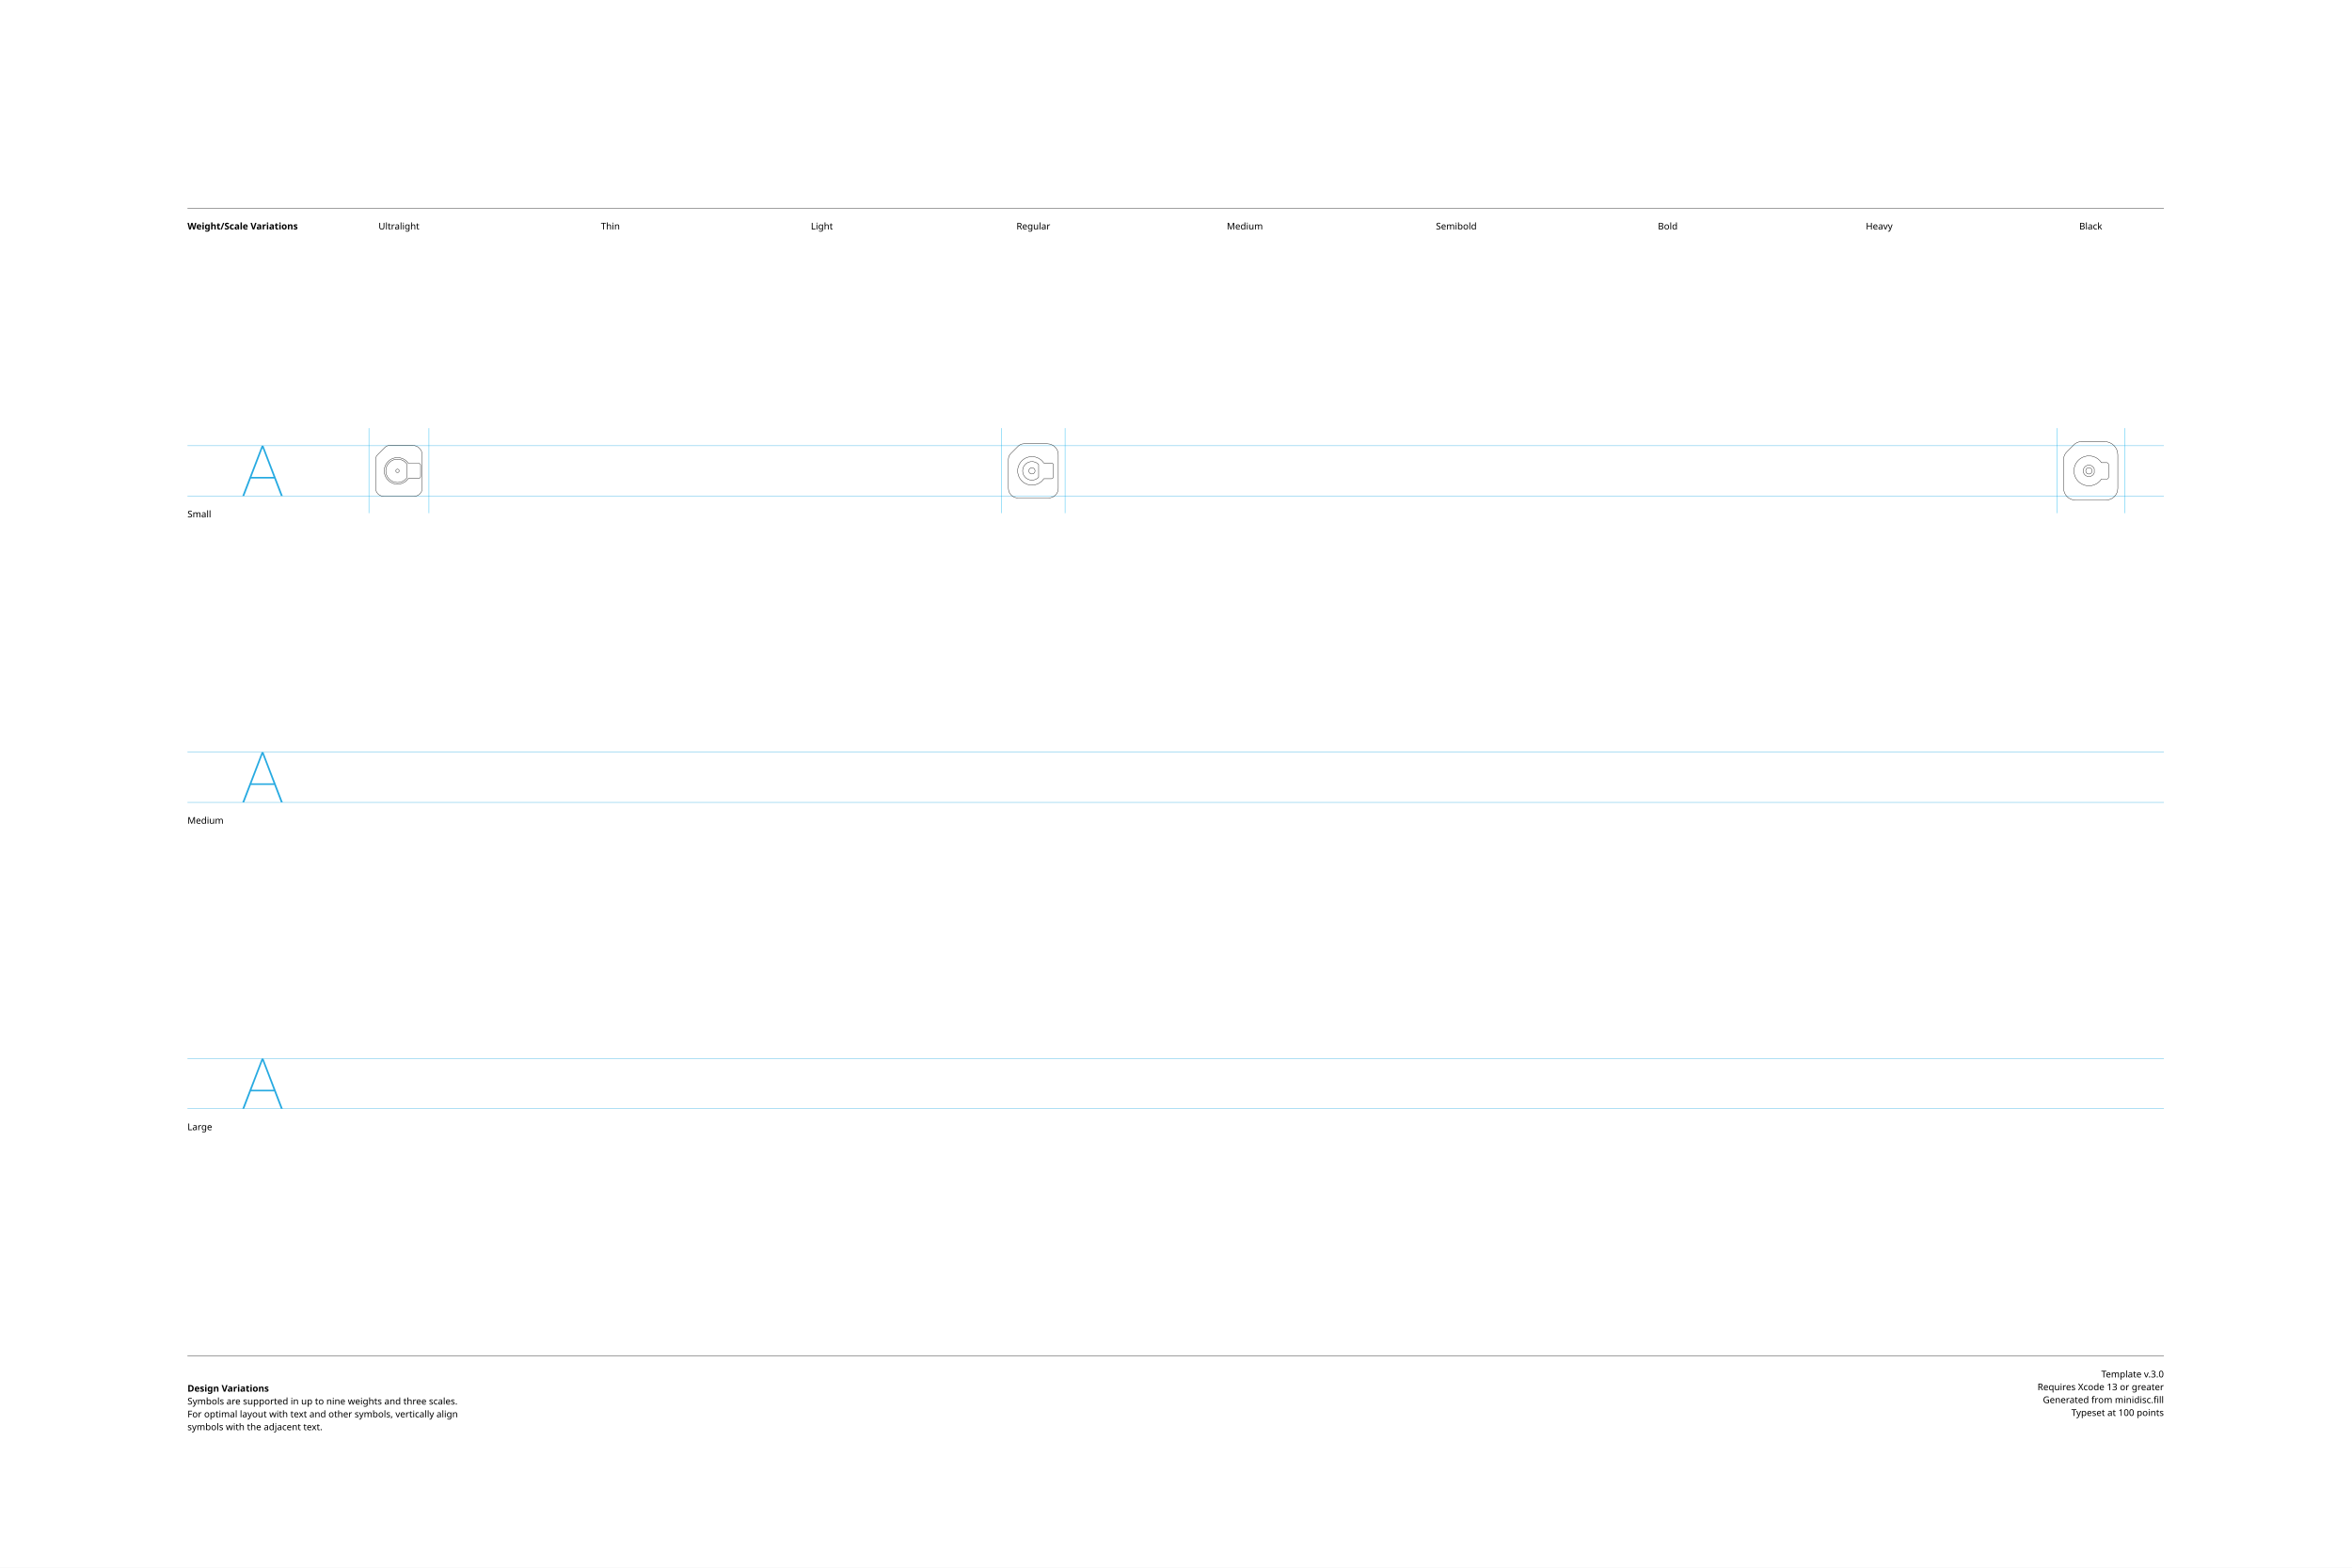
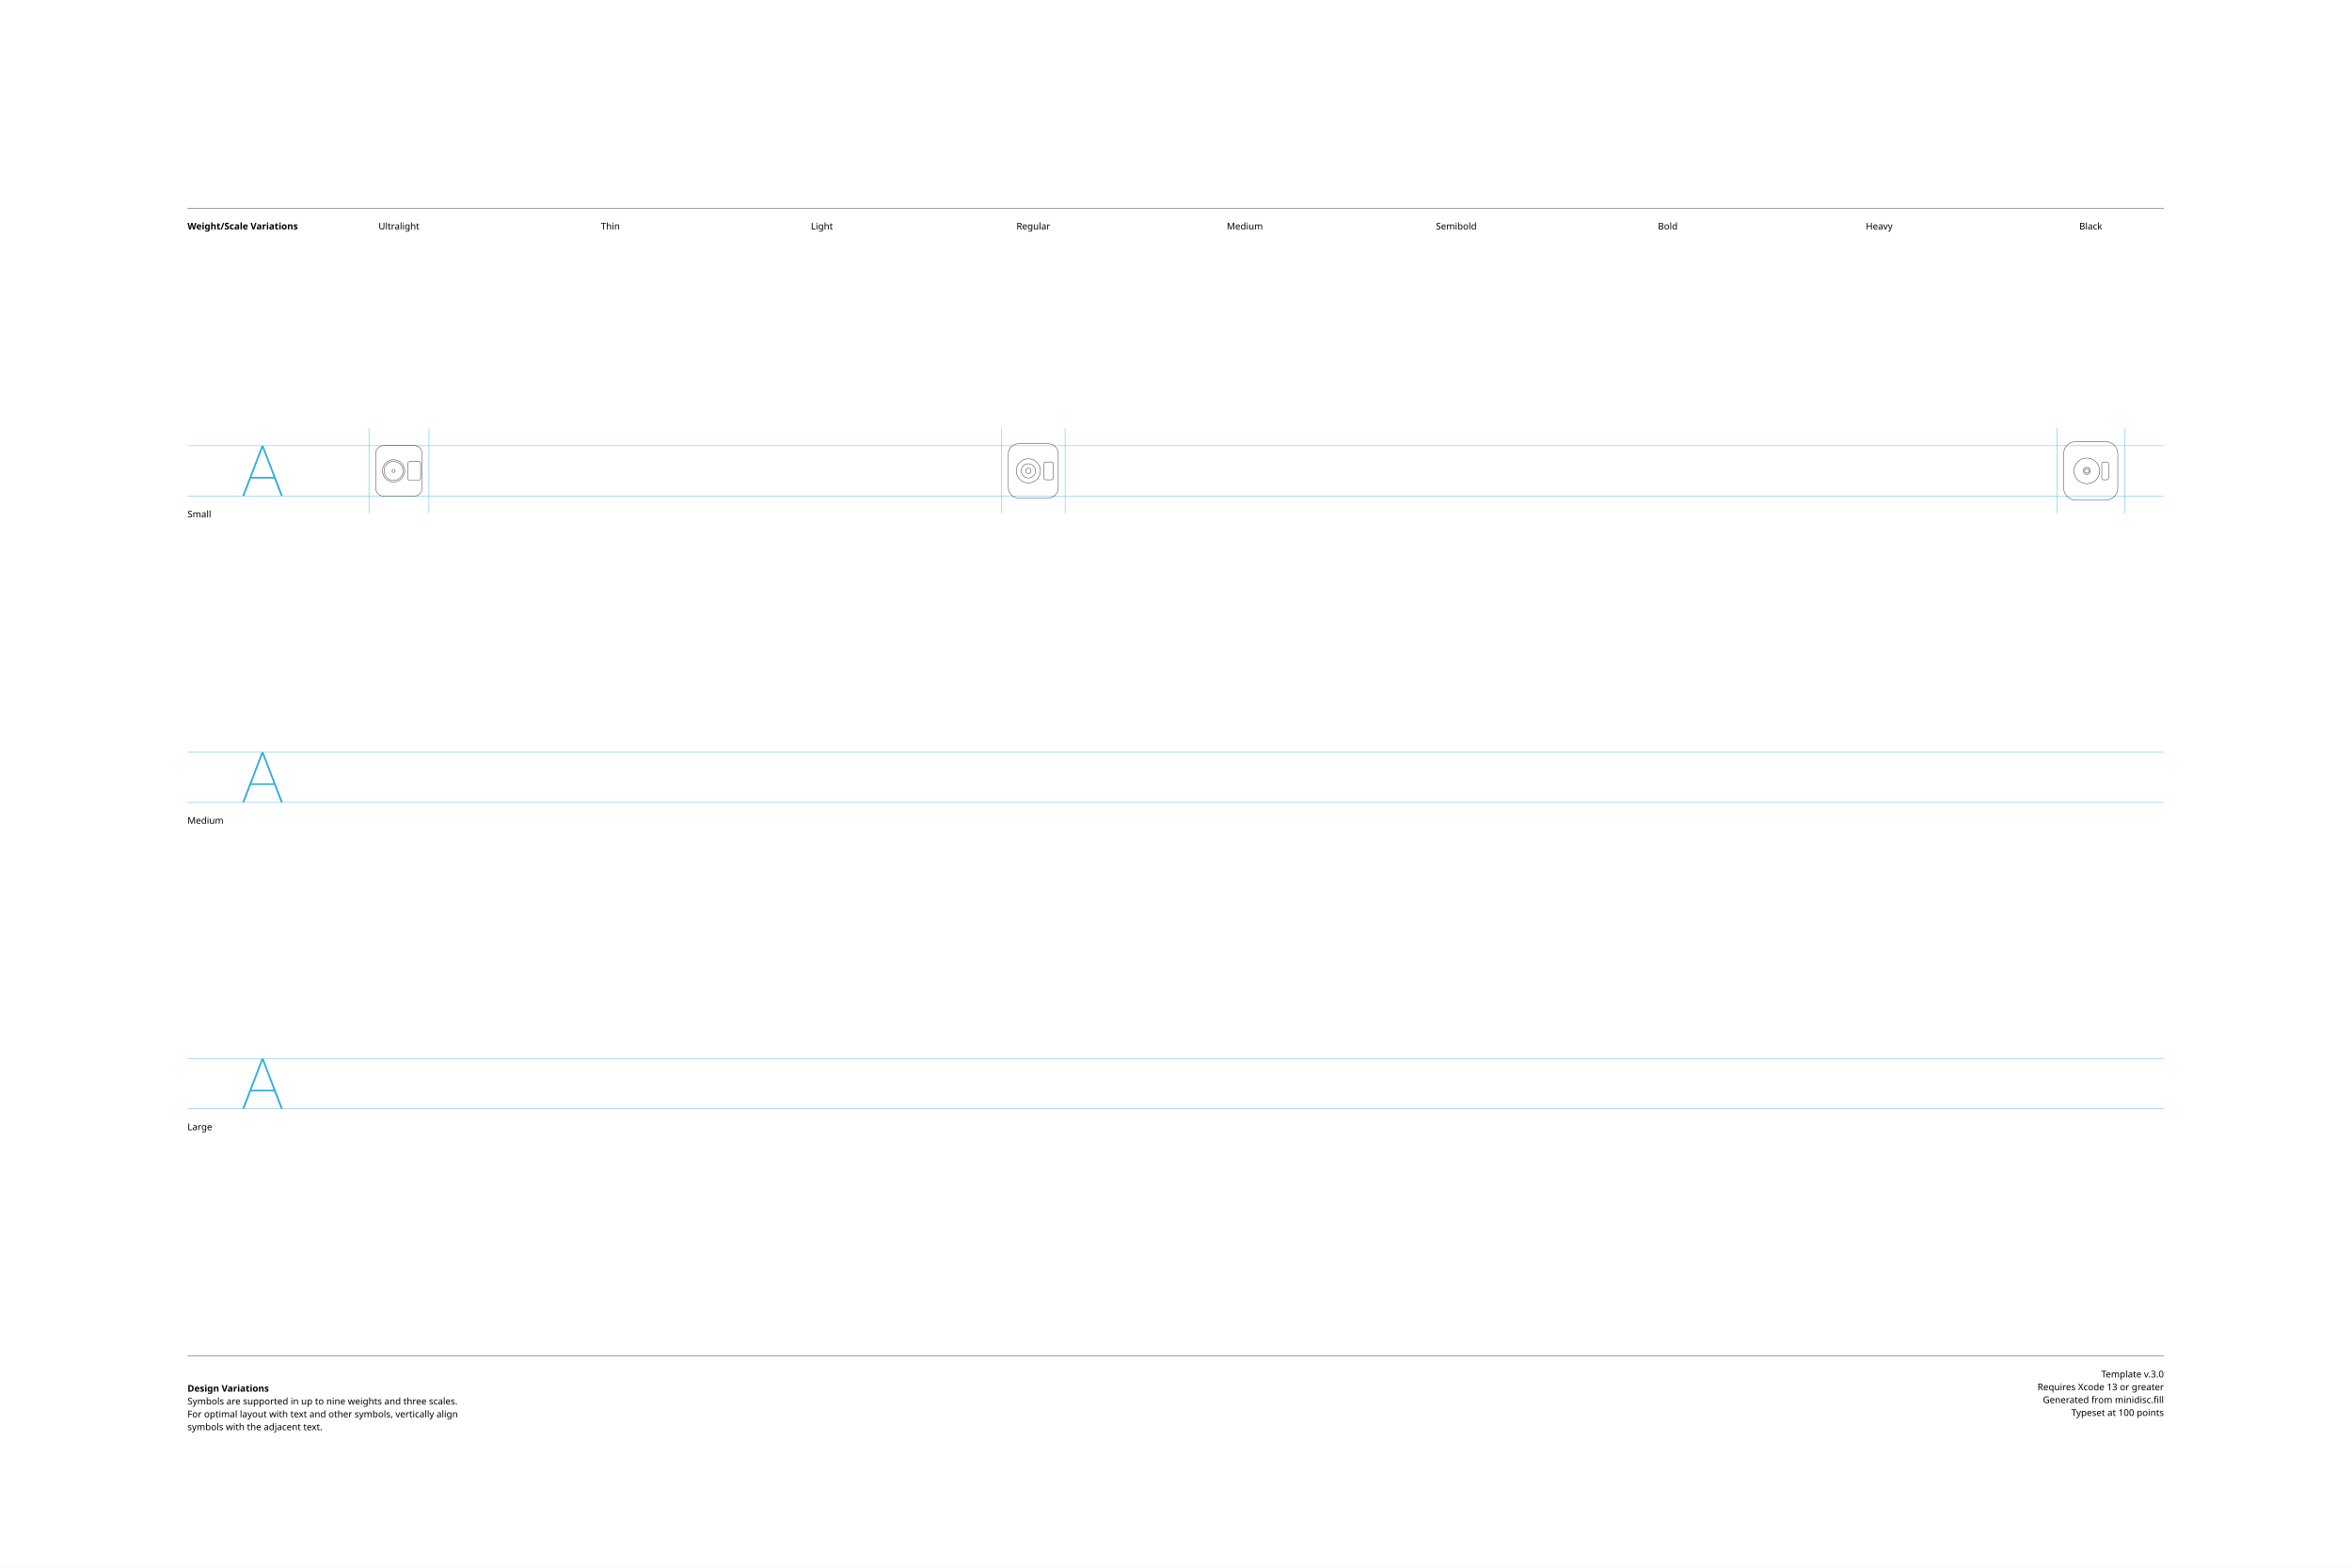
<svg xmlns="http://www.w3.org/2000/svg" version="1.1" width="3300" height="2200">
  <style>
.SFSymbolsPreviewWireframe {fill:none;opacity:1.0;stroke:black;stroke-width:0.5}
 </style>
  <g id="Notes">
    <rect height="2200" id="artboard" style="fill:white;opacity:1" width="3300" x="0" y="0" />
    <line style="fill:none;stroke:black;opacity:1;stroke-width:0.5;" x1="263" x2="3036" y1="292" y2="292" />
    <text style="stroke:none;fill:black;font-family:sans-serif;font-size:13;font-weight:bold;" transform="matrix(1 0 0 1 263 322)">Weight/Scale Variations</text>
    <text style="stroke:none;fill:black;font-family:sans-serif;font-size:13;text-anchor:middle;" transform="matrix(1 0 0 1 559.711 322)">Ultralight</text>
    <text style="stroke:none;fill:black;font-family:sans-serif;font-size:13;text-anchor:middle;" transform="matrix(1 0 0 1 856.422 322)">Thin</text>
    <text style="stroke:none;fill:black;font-family:sans-serif;font-size:13;text-anchor:middle;" transform="matrix(1 0 0 1 1153.13 322)">Light</text>
    <text style="stroke:none;fill:black;font-family:sans-serif;font-size:13;text-anchor:middle;" transform="matrix(1 0 0 1 1449.84 322)">Regular</text>
    <text style="stroke:none;fill:black;font-family:sans-serif;font-size:13;text-anchor:middle;" transform="matrix(1 0 0 1 1746.56 322)">Medium</text>
    <text style="stroke:none;fill:black;font-family:sans-serif;font-size:13;text-anchor:middle;" transform="matrix(1 0 0 1 2043.27 322)">Semibold</text>
    <text style="stroke:none;fill:black;font-family:sans-serif;font-size:13;text-anchor:middle;" transform="matrix(1 0 0 1 2339.98 322)">Bold</text>
    <text style="stroke:none;fill:black;font-family:sans-serif;font-size:13;text-anchor:middle;" transform="matrix(1 0 0 1 2636.69 322)">Heavy</text>
    <text style="stroke:none;fill:black;font-family:sans-serif;font-size:13;text-anchor:middle;" transform="matrix(1 0 0 1 2933.4 322)">Black</text>
    <text style="stroke:none;fill:black;font-family:sans-serif;font-size:13;" transform="matrix(1 0 0 1 263 726)">Small</text>
    <text style="stroke:none;fill:black;font-family:sans-serif;font-size:13;" transform="matrix(1 0 0 1 263 1156)">Medium</text>
    <text style="stroke:none;fill:black;font-family:sans-serif;font-size:13;" transform="matrix(1 0 0 1 263 1586)">Large</text>
    <line style="fill:none;stroke:black;opacity:1;stroke-width:0.5;" x1="263" x2="3036" y1="1903" y2="1903" />
    <text style="stroke:none;fill:black;font-family:sans-serif;font-size:13;font-weight:bold;" transform="matrix(1 0 0 1 263 1953)">Design Variations</text>
    <text style="stroke:none;fill:black;font-family:sans-serif;font-size:13;" transform="matrix(1 0 0 1 263 1971)">Symbols are supported in up to nine weights and three scales.</text>
    <text style="stroke:none;fill:black;font-family:sans-serif;font-size:13;" transform="matrix(1 0 0 1 263 1989)">For optimal layout with text and other symbols, vertically align</text>
    <text style="stroke:none;fill:black;font-family:sans-serif;font-size:13;" transform="matrix(1 0 0 1 263 2007)">symbols with the adjacent text.</text>
    <text id="template-version" style="stroke:none;fill:black;font-family:sans-serif;font-size:13;text-anchor:end;" transform="matrix(1 0 0 1 3036 1933)">Template v.3.0</text>
    <text style="stroke:none;fill:black;font-family:sans-serif;font-size:13;text-anchor:end;" transform="matrix(1 0 0 1 3036 1951)">Requires Xcode 13 or greater</text>
    <text id="descriptive-name" style="stroke:none;fill:black;font-family:sans-serif;font-size:13;text-anchor:end;" transform="matrix(1 0 0 1 3036 1969)">Generated from minidisc.fill</text>
    <text style="stroke:none;fill:black;font-family:sans-serif;font-size:13;text-anchor:end;" transform="matrix(1 0 0 1 3036 1987)">Typeset at 100 points</text>
  </g>
  <g id="Guides">
    <g id="H-reference" style="fill:#27AAE1;stroke:none;" transform="matrix(1 0 0 1 339 696)">
      <path d="M0.994 0L3.638 0L29.328-67.132L30.03-67.132L30.03-70.459L28.123-70.459ZM11.688-24.48L46.981-24.48L46.231-26.729L12.438-26.729ZM55.12 0L57.764 0L30.638-70.459L29.433-70.459L29.433-67.132Z" />
    </g>
    <line id="Baseline-S" style="fill:none;stroke:#27AAE1;opacity:1;stroke-width:0.5;" x1="263" x2="3036" y1="696" y2="696" />
    <line id="Capline-S" style="fill:none;stroke:#27AAE1;opacity:1;stroke-width:0.5;" x1="263" x2="3036" y1="625.541" y2="625.541" />
    <g id="H-reference" style="fill:#27AAE1;stroke:none;" transform="matrix(1 0 0 1 339 1126)">
      <path d="M0.994 0L3.638 0L29.328-67.132L30.03-67.132L30.03-70.459L28.123-70.459ZM11.688-24.48L46.981-24.48L46.231-26.729L12.438-26.729ZM55.12 0L57.764 0L30.638-70.459L29.433-70.459L29.433-67.132Z" />
    </g>
    <line id="Baseline-M" style="fill:none;stroke:#27AAE1;opacity:1;stroke-width:0.5;" x1="263" x2="3036" y1="1126" y2="1126" />
    <line id="Capline-M" style="fill:none;stroke:#27AAE1;opacity:1;stroke-width:0.5;" x1="263" x2="3036" y1="1055.541" y2="1055.541" />
    <g id="H-reference" style="fill:#27AAE1;stroke:none;" transform="matrix(1 0 0 1 339 1556)">
      <path d="M0.994 0L3.638 0L29.328-67.132L30.03-67.132L30.03-70.459L28.123-70.459ZM11.688-24.48L46.981-24.48L46.231-26.729L12.438-26.729ZM55.12 0L57.764 0L30.638-70.459L29.433-70.459L29.433-67.132Z" />
    </g>
    <line id="Baseline-L" style="fill:none;stroke:#27AAE1;opacity:1;stroke-width:0.5;" x1="263" x2="3036" y1="1556" y2="1556" />
    <line id="Capline-L" style="fill:none;stroke:#27AAE1;opacity:1;stroke-width:0.5;" x1="263" x2="3036" y1="1485.541" y2="1485.541" />
    <line id="right-margin-Black-S" style="fill:none;stroke:#00AEEF;stroke-width:0.5;opacity:1.0;" x1="2980.9" x2="2980.9" y1="600.785" y2="720.121" />
    <line id="left-margin-Black-S" style="fill:none;stroke:#00AEEF;stroke-width:0.5;opacity:1.0;" x1="2885.9" x2="2885.9" y1="600.785" y2="720.121" />
    <line id="right-margin-Regular-S" style="fill:none;stroke:#00AEEF;stroke-width:0.5;opacity:1.0;" x1="1494.34" x2="1494.34" y1="600.785" y2="720.121" />
    <line id="left-margin-Regular-S" style="fill:none;stroke:#00AEEF;stroke-width:0.5;opacity:1.0;" x1="1405.34" x2="1405.34" y1="600.785" y2="720.121" />
    <line id="right-margin-Ultralight-S" style="fill:none;stroke:#00AEEF;stroke-width:0.5;opacity:1.0;" x1="601.836" x2="601.836" y1="600.785" y2="720.121" />
    <line id="left-margin-Ultralight-S" style="fill:none;stroke:#00AEEF;stroke-width:0.5;opacity:1.0;" x1="517.586" x2="517.586" y1="600.785" y2="720.121" />
  </g>
  <g id="Symbols">
    <g id="Black-S" transform="matrix(1 0 0 1 2885.9 696)">
-       <path class="monochrome-0 multicolor-0:tintColor hierarchical-0:primary SFSymbolsPreviewWireframe" d="M9.5 -10.729C9.5 -1.617 16.887 5.771 26 5.771L69 5.771C78.113 5.771 85.5 -1.617 85.5 -10.729L85.5 -57.73C85.5 -67.947 77.217 -76.23 67 -76.23L34.314 -76.23C30.468 -76.23 26.78 -74.702 24.061 -71.983L13.747 -61.669C11.028 -58.95 9.5 -55.261 9.5 -51.416ZM70 -46.73C71.381 -46.73 72.5 -45.61 72.5 -44.23L72.5 -26.23C72.5 -24.849 71.381 -23.73 70 -23.73L62.571 -23.73C57.486 -15.959 47.9 -12.451 39 -15.105C30.1 -17.758 24 -25.942 24 -35.23C24 -44.517 30.1 -52.701 39 -55.354C47.9 -58.008 57.486 -54.5 62.571 -46.73ZM52.5 -38.013C51.152 -41.644 47.398 -43.788 43.586 -43.103C39.774 -42.419 37 -39.102 37 -35.23C37 -31.357 39.774 -28.04 43.586 -27.355C47.398 -26.671 51.152 -28.815 52.5 -32.446ZM45 -39.73C47.485 -39.73 49.5 -37.715 49.5 -35.23C49.5 -32.744 47.485 -30.73 45 -30.73C42.515 -30.73 40.5 -32.744 40.5 -35.23C40.5 -37.715 42.515 -39.73 45 -39.73Z" />
+       <path class="monochrome-0 multicolor-0:tintColor hierarchical-0:primary SFSymbolsPreviewWireframe" d="M9.5 -11.229C9.5 -1.841 17.111 5.771 26.5 5.771L68.5 5.771C77.889 5.771 85.5 -1.841 85.5 -11.229L85.5 -59.23C85.5 -68.618 77.889 -76.23 68.5 -76.23L26.5 -76.23C17.111 -76.23 9.5 -68.618 9.5 -59.23ZM42 -53.23C51.941 -53.23 60 -45.171 60 -35.23C60 -25.288 51.941 -17.23 42 -17.23C32.059 -17.23 24 -25.288 24 -35.23C24 -45.171 32.059 -53.23 42 -53.23ZM42 -40.23C39.239 -40.23 37 -37.991 37 -35.23C37 -32.468 39.239 -30.23 42 -30.23C44.761 -30.23 47 -32.468 47 -35.23C47 -37.991 44.761 -40.23 42 -40.23ZM42 -38.429C43.767 -38.429 45.2 -36.997 45.2 -35.23C45.2 -33.462 43.767 -32.029 42 -32.029C40.233 -32.029 38.8 -33.462 38.8 -35.23C38.8 -36.997 40.233 -38.429 42 -38.429ZM63 -45.23C63 -46.61 64.119 -47.73 65.5 -47.73L70 -47.73C71.381 -47.73 72.5 -46.61 72.5 -45.23L72.5 -25.23C72.5 -23.849 71.381 -22.73 70 -22.73L65.5 -22.73C64.119 -22.73 63 -23.849 63 -25.23Z" />
    </g>
    <g id="Regular-S" transform="matrix(1 0 0 1 1405.34 696)">
-       <path class="monochrome-0 multicolor-0:tintColor hierarchical-0:primary SFSymbolsPreviewWireframe" d="M9.5 -10.729C9.5 -3.274 15.544 2.771 23 2.771L66 2.771C73.456 2.771 79.5 -3.274 79.5 -10.729L79.5 -57.73C79.5 -66.29 72.56 -73.23 64 -73.23L31.314 -73.23C28.264 -73.23 25.339 -72.018 23.182 -69.861L12.868 -59.547C10.712 -57.391 9.5 -54.466 9.5 -51.416ZM70 -46.23C71.381 -46.23 72.5 -45.11 72.5 -43.73L72.5 -26.73C72.5 -25.349 71.381 -24.23 70 -24.23L59.203 -24.23C54.344 -16.852 45.221 -13.535 36.758 -16.071C28.296 -18.608 22.5 -26.395 22.5 -35.23C22.5 -44.064 28.296 -51.851 36.758 -54.388C45.221 -56.924 54.344 -53.608 59.203 -46.23ZM51.9 -44.209C48.231 -48.05 42.593 -49.273 37.663 -47.296C32.732 -45.319 29.5 -40.542 29.5 -35.23C29.5 -29.917 32.732 -25.14 37.663 -23.163C42.593 -21.186 48.231 -22.409 51.9 -26.25ZM42.5 -39.63C44.93 -39.63 46.9 -37.66 46.9 -35.23C46.9 -32.799 44.93 -30.829 42.5 -30.829C40.07 -30.829 38.1 -32.799 38.1 -35.23C38.1 -37.66 40.07 -39.63 42.5 -39.63Z" />
+       <path class="monochrome-0 multicolor-0:tintColor hierarchical-0:primary SFSymbolsPreviewWireframe" d="M9.5 -11.229C9.5 -3.498 15.768 2.771 23.5 2.771L65.5 2.771C73.232 2.771 79.5 -3.498 79.5 -11.229L79.5 -59.23C79.5 -66.962 73.232 -73.23 65.5 -73.23L23.5 -73.23C15.768 -73.23 9.5 -66.962 9.5 -59.23ZM37.5 -52.23C46.889 -52.23 54.5 -44.618 54.5 -35.23C54.5 -25.841 46.889 -18.23 37.5 -18.23C28.111 -18.23 20.5 -25.841 20.5 -35.23C20.5 -44.618 28.111 -52.23 37.5 -52.23ZM37.5 -45.23C31.977 -45.23 27.5 -40.752 27.5 -35.23C27.5 -29.707 31.977 -25.23 37.5 -25.23C43.023 -25.23 47.5 -29.707 47.5 -35.23C47.5 -40.752 43.023 -45.23 37.5 -45.23ZM37.5 -39.029C39.599 -39.029 41.3 -37.328 41.3 -35.23C41.3 -33.131 39.599 -31.43 37.5 -31.43C35.401 -31.43 33.7 -33.131 33.7 -35.23C33.7 -37.328 35.401 -39.029 37.5 -39.029ZM59.5 -45.23C59.5 -46.61 60.619 -47.73 62 -47.73L70 -47.73C71.381 -47.73 72.5 -46.61 72.5 -45.23L72.5 -25.23C72.5 -23.849 71.381 -22.73 70 -22.73L62 -22.73C60.619 -22.73 59.5 -23.849 59.5 -25.23Z" />
    </g>
    <g id="Ultralight-S" transform="matrix(1 0 0 1 517.586 696)">
-       <path class="monochrome-0 multicolor-0:tintColor hierarchical-0:primary SFSymbolsPreviewWireframe" d="M9.5 -10.729C9.5 -4.585 14.481 0.396 20.625 0.396L63.625 0.396C69.769 0.396 74.75 -4.585 74.75 -10.729L74.75 -57.73C74.75 -64.978 68.874 -70.855 61.625 -70.855L28.939 -70.855C26.519 -70.855 24.198 -69.893 22.486 -68.182L12.173 -57.868C10.461 -56.157 9.5 -53.836 9.5 -51.416ZM70 -45.73C71.381 -45.73 72.5 -44.61 72.5 -43.23L72.5 -27.23C72.5 -25.849 71.381 -24.73 70 -24.73L55.508 -24.73C50.902 -17.982 42.437 -15.023 34.63 -17.433C26.824 -19.844 21.5 -27.06 21.5 -35.23C21.5 -43.399 26.824 -50.615 34.63 -53.026C42.437 -55.436 50.902 -52.477 55.508 -45.73ZM53.125 -45.186C48.858 -50.758 41.515 -52.991 34.868 -50.738C28.222 -48.485 23.75 -42.247 23.75 -35.23C23.75 -28.212 28.222 -21.974 34.868 -19.721C41.515 -17.468 48.858 -19.701 53.125 -25.273ZM40.125 -37.63C41.45 -37.63 42.525 -36.555 42.525 -35.23C42.525 -33.904 41.45 -32.83 40.125 -32.83C38.8 -32.83 37.725 -33.904 37.725 -35.23C37.725 -36.555 38.8 -37.63 40.125 -37.63Z" />
+       <path class="monochrome-0 multicolor-0:tintColor hierarchical-0:primary SFSymbolsPreviewWireframe" d="M9.5 -11.229C9.5 -4.809 14.705 0.396 21.125 0.396L63.125 0.396C69.545 0.396 74.75 -4.809 74.75 -11.229L74.75 -59.23C74.75 -65.65 69.545 -70.855 63.125 -70.855L21.125 -70.855C14.705 -70.855 9.5 -65.65 9.5 -59.23ZM34.625 -50.855C43.254 -50.855 50.25 -43.859 50.25 -35.23C50.25 -26.6 43.254 -19.605 34.625 -19.605C25.996 -19.605 19 -26.6 19 -35.23C19 -43.859 25.996 -50.855 34.625 -50.855ZM34.625 -48.605C27.238 -48.605 21.25 -42.616 21.25 -35.23C21.25 -27.843 27.238 -21.855 34.625 -21.855C42.012 -21.855 48 -27.843 48 -35.23C48 -42.616 42.012 -48.605 34.625 -48.605ZM34.625 -37.429C35.84 -37.429 36.825 -36.444 36.825 -35.23C36.825 -34.014 35.84 -33.029 34.625 -33.029C33.41 -33.029 32.425 -34.014 32.425 -35.23C32.425 -36.444 33.41 -37.429 34.625 -37.429ZM54.625 -45.73C54.625 -47.11 55.744 -48.23 57.125 -48.23L70 -48.23C71.381 -48.23 72.5 -47.11 72.5 -45.73L72.5 -24.73C72.5 -23.349 71.381 -22.23 70 -22.23L57.125 -22.23C55.744 -22.23 54.625 -23.349 54.625 -24.73Z" />
    </g>
  </g>
</svg>
